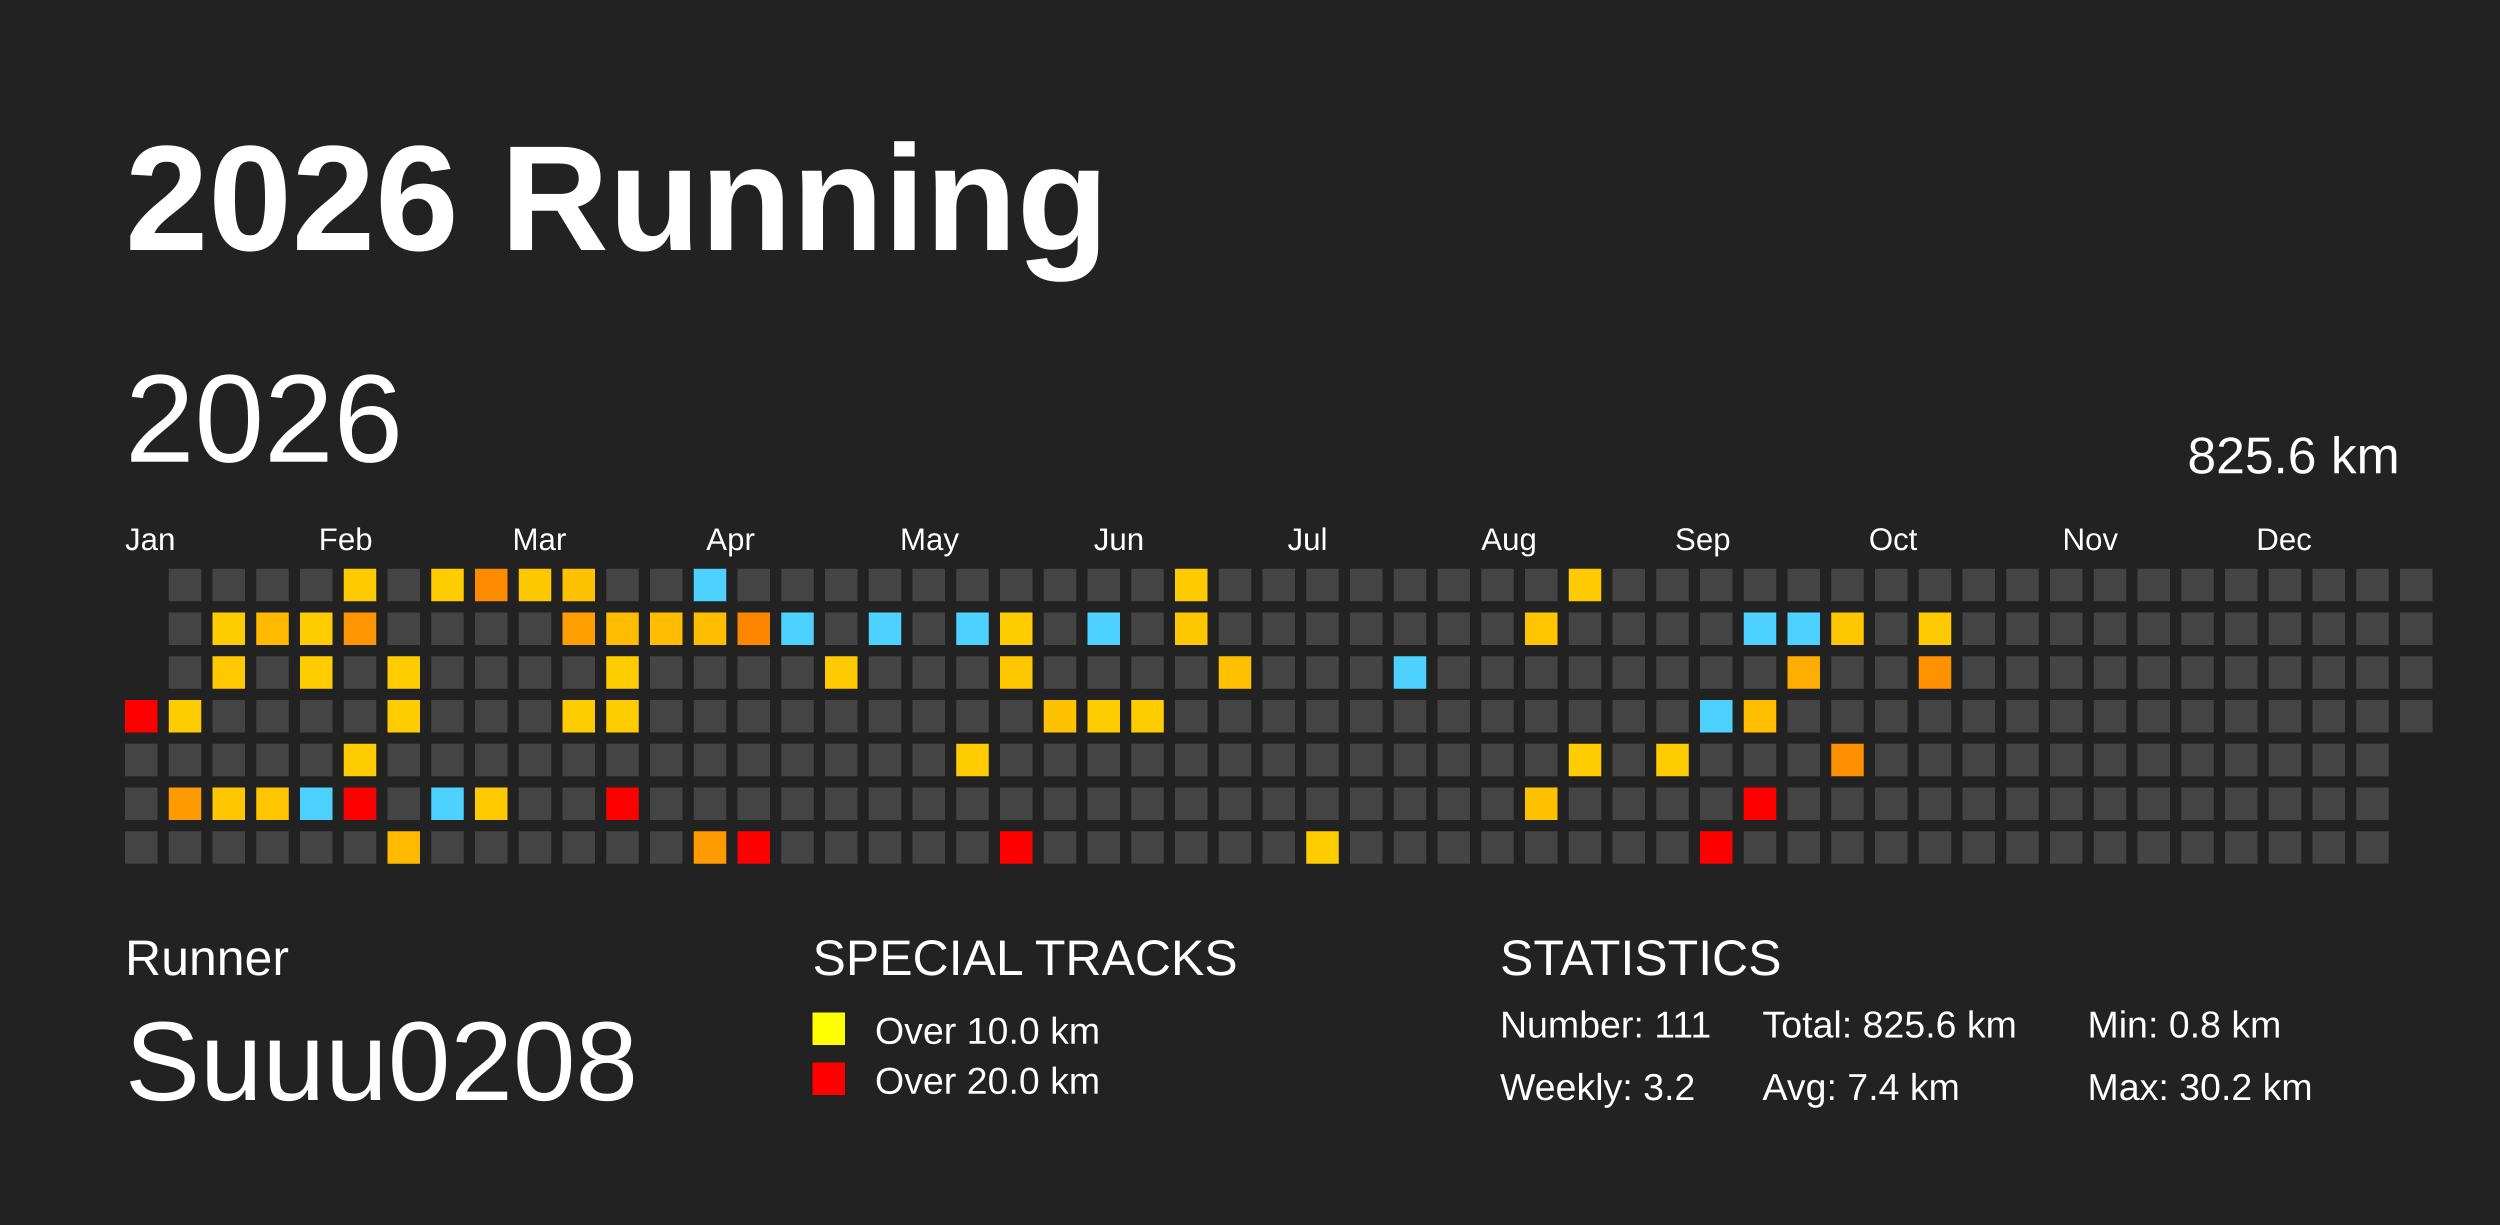
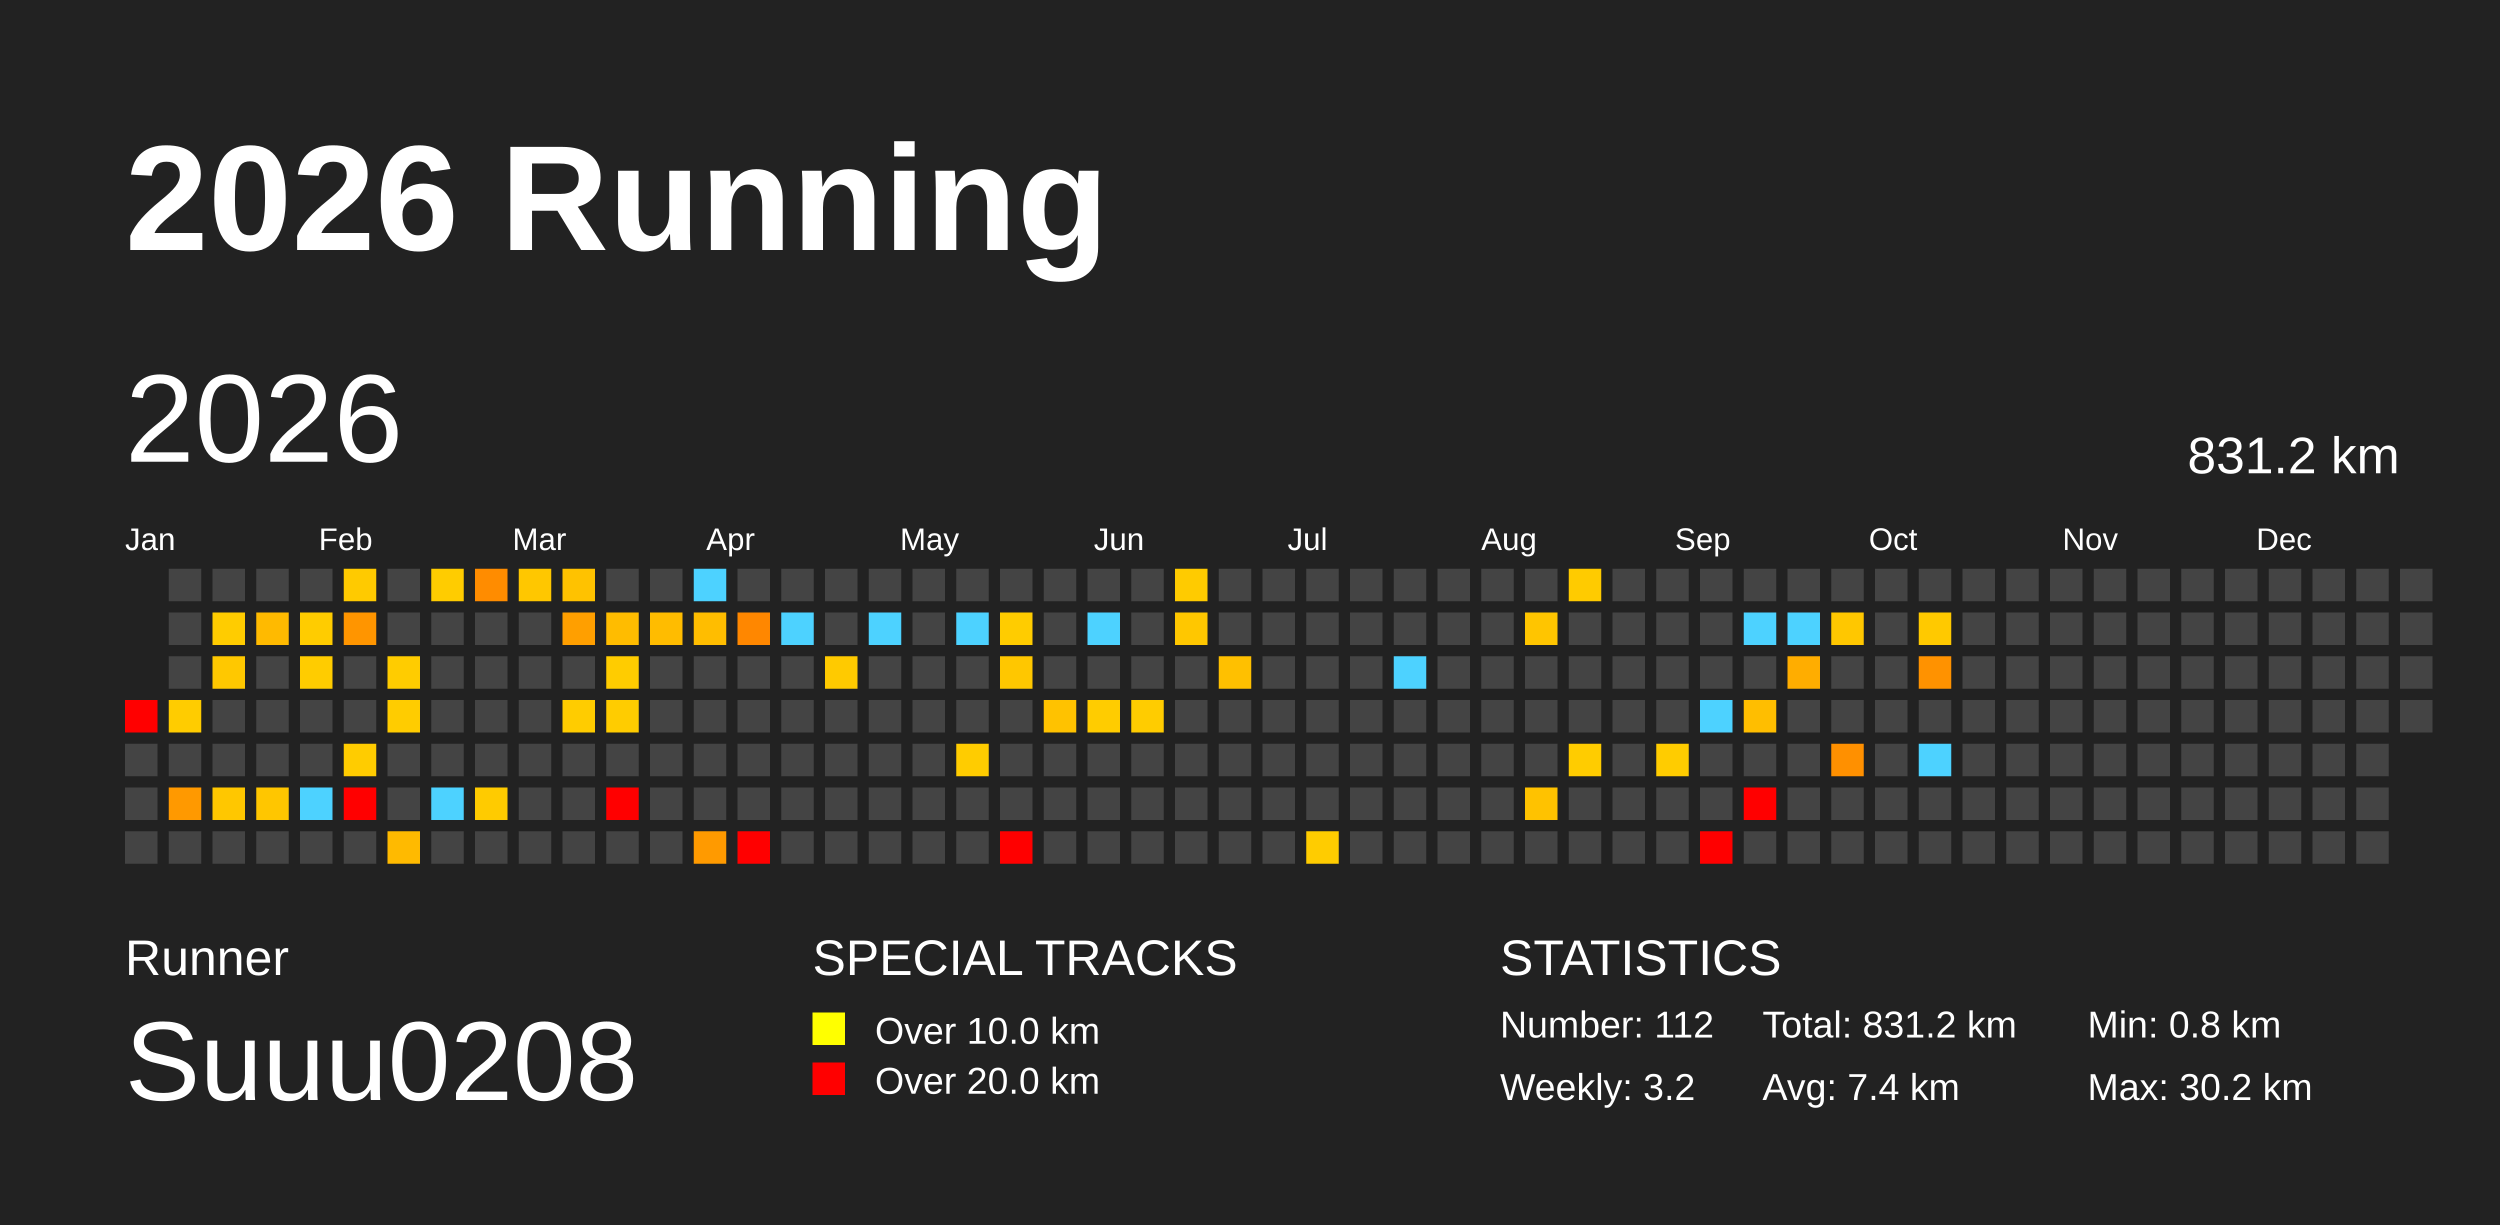
<svg xmlns="http://www.w3.org/2000/svg" baseProfile="full" height="98mm" version="1.1" viewBox="0,0,200,98" width="200mm">
  <defs />
  <rect fill="#222222" height="98" width="200" x="0" y="0" />
  <text fill="#FFFFFF" style="font-size:12px; font-family:Arial; font-weight:bold;" x="10" y="20">2026 Running</text>
  <text fill="#FFFFFF" style="font-size:4px; font-family:Arial" x="10" y="78">Runner</text>
  <text fill="#FFFFFF" style="font-size:9px; font-family:Arial" x="10" y="88">Suuu0208</text>
  <text fill="#FFFFFF" style="font-size:4px; font-family:Arial" x="65" y="78">SPECIAL TRACKS</text>
  <rect fill="yellow" height="2.6" width="2.6" x="65" y="81" />
  <text fill="#FFFFFF" style="font-size:3px; font-family:Arial" x="70" y="83.5">Over 10.0 km</text>
  <rect fill="red" height="2.6" width="2.6" x="65" y="85" />
  <text fill="#FFFFFF" style="font-size:3px; font-family:Arial" x="70" y="87.5">Over 20.0 km</text>
  <text fill="#FFFFFF" style="font-size:4px; font-family:Arial" x="120" y="78">STATISTICS</text>
-   <text fill="#FFFFFF" style="font-size:3px; font-family:Arial" x="120" y="83">Number: 111</text>
+   <text fill="#FFFFFF" style="font-size:3px; font-family:Arial" x="120" y="83">Number: 112</text>
  <text fill="#FFFFFF" style="font-size:3px; font-family:Arial" x="120" y="88">Weekly: 3.2</text>
-   <text fill="#FFFFFF" style="font-size:3px; font-family:Arial" x="141" y="83">Total: 825.6 km</text>
+   <text fill="#FFFFFF" style="font-size:3px; font-family:Arial" x="141" y="83">Total: 831.2 km</text>
  <text fill="#FFFFFF" style="font-size:3px; font-family:Arial" x="141" y="88">Avg: 7.4 km</text>
  <text fill="#FFFFFF" style="font-size:3px; font-family:Arial" x="167" y="83">Min: 0.8 km</text>
  <text fill="#FFFFFF" style="font-size:3px; font-family:Arial" x="167" y="88">Max: 30.2 km</text>
  <text dominant-baseline="hanging" fill="#FFFFFF" style="font-size:10.0px; font-family:Arial;" x="10" y="30">2026</text>
-   <text dominant-baseline="hanging" fill="#FFFFFF" style="font-size:4.125px; font-family:Arial;" x="175" y="35">825.6 km</text>
+   <text dominant-baseline="hanging" fill="#FFFFFF" style="font-size:4.125px; font-family:Arial;" x="175" y="35">831.2 km</text>
  <text fill="#FFFFFF" style="font-size:2.5px; font-family:Arial" x="10.0" y="44">Jan</text>
  <text fill="#FFFFFF" style="font-size:2.5px; font-family:Arial" x="25.5" y="44">Feb</text>
  <text fill="#FFFFFF" style="font-size:2.5px; font-family:Arial" x="41.0" y="44">Mar</text>
  <text fill="#FFFFFF" style="font-size:2.5px; font-family:Arial" x="56.5" y="44">Apr</text>
  <text fill="#FFFFFF" style="font-size:2.5px; font-family:Arial" x="72.0" y="44">May</text>
  <text fill="#FFFFFF" style="font-size:2.5px; font-family:Arial" x="87.5" y="44">Jun</text>
  <text fill="#FFFFFF" style="font-size:2.5px; font-family:Arial" x="103.0" y="44">Jul</text>
  <text fill="#FFFFFF" style="font-size:2.5px; font-family:Arial" x="118.5" y="44">Aug</text>
  <text fill="#FFFFFF" style="font-size:2.5px; font-family:Arial" x="134.0" y="44">Sep</text>
  <text fill="#FFFFFF" style="font-size:2.5px; font-family:Arial" x="149.5" y="44">Oct</text>
  <text fill="#FFFFFF" style="font-size:2.5px; font-family:Arial" x="165.0" y="44">Nov</text>
  <text fill="#FFFFFF" style="font-size:2.5px; font-family:Arial" x="180.5" y="44">Dec</text>
  <rect fill="red" height="2.6" width="2.6" x="10.0" y="56.0" />
  <rect fill="#444444" height="2.6" width="2.6" x="10.0" y="59.5" />
  <rect fill="#444444" height="2.6" width="2.6" x="10.0" y="63.0" />
  <rect fill="#444444" height="2.6" width="2.6" x="10.0" y="66.5" />
  <rect fill="#444444" height="2.6" width="2.6" x="13.5" y="45.5" />
  <rect fill="#444444" height="2.6" width="2.6" x="13.5" y="49.0" />
  <rect fill="#444444" height="2.6" width="2.6" x="13.5" y="52.5" />
  <rect fill="#ffcc00" height="2.6" width="2.6" x="13.5" y="56.0" />
  <rect fill="#444444" height="2.6" width="2.6" x="13.5" y="59.5" />
  <rect fill="#ff9900" height="2.6" width="2.6" x="13.5" y="63.0" />
  <rect fill="#444444" height="2.6" width="2.6" x="13.5" y="66.5" />
  <rect fill="#444444" height="2.6" width="2.6" x="17.0" y="45.5" />
  <rect fill="#ffcc00" height="2.6" width="2.6" x="17.0" y="49.0" />
  <rect fill="#ffc800" height="2.6" width="2.6" x="17.0" y="52.5" />
  <rect fill="#444444" height="2.6" width="2.6" x="17.0" y="56.0" />
  <rect fill="#444444" height="2.6" width="2.6" x="17.0" y="59.5" />
  <rect fill="#ffc700" height="2.6" width="2.6" x="17.0" y="63.0" />
  <rect fill="#444444" height="2.6" width="2.6" x="17.0" y="66.5" />
  <rect fill="#444444" height="2.6" width="2.6" x="20.5" y="45.5" />
  <rect fill="#ffba00" height="2.6" width="2.6" x="20.5" y="49.0" />
  <rect fill="#444444" height="2.6" width="2.6" x="20.5" y="52.5" />
  <rect fill="#444444" height="2.6" width="2.6" x="20.5" y="56.0" />
  <rect fill="#444444" height="2.6" width="2.6" x="20.5" y="59.5" />
  <rect fill="#ffc600" height="2.6" width="2.6" x="20.5" y="63.0" />
  <rect fill="#444444" height="2.6" width="2.6" x="20.5" y="66.5" />
  <rect fill="#444444" height="2.6" width="2.6" x="24.0" y="45.5" />
  <rect fill="#ffcc00" height="2.6" width="2.6" x="24.0" y="49.0" />
  <rect fill="#ffcc00" height="2.6" width="2.6" x="24.0" y="52.5" />
  <rect fill="#444444" height="2.6" width="2.6" x="24.0" y="56.0" />
  <rect fill="#444444" height="2.6" width="2.6" x="24.0" y="59.5" />
  <rect fill="#4dd2ff" height="2.6" width="2.6" x="24.0" y="63.0" />
  <rect fill="#444444" height="2.6" width="2.6" x="24.0" y="66.5" />
  <rect fill="#ffca00" height="2.6" width="2.6" x="27.5" y="45.5" />
  <rect fill="#ff9500" height="2.6" width="2.6" x="27.5" y="49.0" />
  <rect fill="#444444" height="2.6" width="2.6" x="27.5" y="52.5" />
  <rect fill="#444444" height="2.6" width="2.6" x="27.5" y="56.0" />
  <rect fill="#ffcc00" height="2.6" width="2.6" x="27.5" y="59.5" />
  <rect fill="red" height="2.6" width="2.6" x="27.5" y="63.0" />
  <rect fill="#444444" height="2.6" width="2.6" x="27.5" y="66.5" />
  <rect fill="#444444" height="2.6" width="2.6" x="31.0" y="45.5" />
  <rect fill="#444444" height="2.6" width="2.6" x="31.0" y="49.0" />
  <rect fill="#ffcc00" height="2.6" width="2.6" x="31.0" y="52.5" />
  <rect fill="#ffcc00" height="2.6" width="2.6" x="31.0" y="56.0" />
  <rect fill="#444444" height="2.6" width="2.6" x="31.0" y="59.5" />
  <rect fill="#444444" height="2.6" width="2.6" x="31.0" y="63.0" />
  <rect fill="#ffba00" height="2.6" width="2.6" x="31.0" y="66.5" />
  <rect fill="#ffcc00" height="2.6" width="2.6" x="34.5" y="45.5" />
  <rect fill="#444444" height="2.6" width="2.6" x="34.5" y="49.0" />
  <rect fill="#444444" height="2.6" width="2.6" x="34.5" y="52.5" />
  <rect fill="#444444" height="2.6" width="2.6" x="34.5" y="56.0" />
  <rect fill="#444444" height="2.6" width="2.6" x="34.5" y="59.5" />
  <rect fill="#4dd2ff" height="2.6" width="2.6" x="34.5" y="63.0" />
  <rect fill="#444444" height="2.6" width="2.6" x="34.5" y="66.5" />
  <rect fill="#ff8c00" height="2.6" width="2.6" x="38.0" y="45.5" />
  <rect fill="#444444" height="2.6" width="2.6" x="38.0" y="49.0" />
  <rect fill="#444444" height="2.6" width="2.6" x="38.0" y="52.5" />
  <rect fill="#444444" height="2.6" width="2.6" x="38.0" y="56.0" />
  <rect fill="#444444" height="2.6" width="2.6" x="38.0" y="59.5" />
  <rect fill="#ffcb00" height="2.6" width="2.6" x="38.0" y="63.0" />
  <rect fill="#444444" height="2.6" width="2.6" x="38.0" y="66.5" />
  <rect fill="#ffc700" height="2.6" width="2.6" x="41.5" y="45.5" />
  <rect fill="#444444" height="2.6" width="2.6" x="41.5" y="49.0" />
  <rect fill="#444444" height="2.6" width="2.6" x="41.5" y="52.5" />
  <rect fill="#444444" height="2.6" width="2.6" x="41.5" y="56.0" />
  <rect fill="#444444" height="2.6" width="2.6" x="41.5" y="59.5" />
  <rect fill="#444444" height="2.6" width="2.6" x="41.5" y="63.0" />
  <rect fill="#444444" height="2.6" width="2.6" x="41.5" y="66.5" />
  <rect fill="#ffc200" height="2.6" width="2.6" x="45.0" y="45.5" />
  <rect fill="#ff9f00" height="2.6" width="2.6" x="45.0" y="49.0" />
  <rect fill="#444444" height="2.6" width="2.6" x="45.0" y="52.5" />
  <rect fill="#ffcc00" height="2.6" width="2.6" x="45.0" y="56.0" />
  <rect fill="#444444" height="2.6" width="2.6" x="45.0" y="59.5" />
  <rect fill="#444444" height="2.6" width="2.6" x="45.0" y="63.0" />
  <rect fill="#444444" height="2.6" width="2.6" x="45.0" y="66.5" />
  <rect fill="#444444" height="2.6" width="2.6" x="48.5" y="45.5" />
  <rect fill="#ffbc00" height="2.6" width="2.6" x="48.5" y="49.0" />
  <rect fill="#ffcc00" height="2.6" width="2.6" x="48.5" y="52.5" />
  <rect fill="#ffcc00" height="2.6" width="2.6" x="48.5" y="56.0" />
  <rect fill="#444444" height="2.6" width="2.6" x="48.5" y="59.5" />
  <rect fill="red" height="2.6" width="2.6" x="48.5" y="63.0" />
  <rect fill="#444444" height="2.6" width="2.6" x="48.5" y="66.5" />
  <rect fill="#444444" height="2.6" width="2.6" x="52.0" y="45.5" />
  <rect fill="#ffbc00" height="2.6" width="2.6" x="52.0" y="49.0" />
  <rect fill="#444444" height="2.6" width="2.6" x="52.0" y="52.5" />
  <rect fill="#444444" height="2.6" width="2.6" x="52.0" y="56.0" />
  <rect fill="#444444" height="2.6" width="2.6" x="52.0" y="59.5" />
  <rect fill="#444444" height="2.6" width="2.6" x="52.0" y="63.0" />
  <rect fill="#444444" height="2.6" width="2.6" x="52.0" y="66.5" />
  <rect fill="#4dd2ff" height="2.6" width="2.6" x="55.5" y="45.5" />
  <rect fill="#ffbd00" height="2.6" width="2.6" x="55.5" y="49.0" />
  <rect fill="#444444" height="2.6" width="2.6" x="55.5" y="52.5" />
  <rect fill="#444444" height="2.6" width="2.6" x="55.5" y="56.0" />
  <rect fill="#444444" height="2.6" width="2.6" x="55.5" y="59.5" />
  <rect fill="#444444" height="2.6" width="2.6" x="55.5" y="63.0" />
  <rect fill="#ff9a00" height="2.6" width="2.6" x="55.5" y="66.5" />
  <rect fill="#444444" height="2.6" width="2.6" x="59.0" y="45.5" />
  <rect fill="#ff8700" height="2.6" width="2.6" x="59.0" y="49.0" />
  <rect fill="#444444" height="2.6" width="2.6" x="59.0" y="52.5" />
  <rect fill="#444444" height="2.6" width="2.6" x="59.0" y="56.0" />
  <rect fill="#444444" height="2.6" width="2.6" x="59.0" y="59.5" />
  <rect fill="#444444" height="2.6" width="2.6" x="59.0" y="63.0" />
  <rect fill="red" height="2.6" width="2.6" x="59.0" y="66.5" />
  <rect fill="#444444" height="2.6" width="2.6" x="62.5" y="45.5" />
  <rect fill="#4dd2ff" height="2.6" width="2.6" x="62.5" y="49.0" />
  <rect fill="#444444" height="2.6" width="2.6" x="62.5" y="52.5" />
  <rect fill="#444444" height="2.6" width="2.6" x="62.5" y="56.0" />
  <rect fill="#444444" height="2.6" width="2.6" x="62.5" y="59.5" />
  <rect fill="#444444" height="2.6" width="2.6" x="62.5" y="63.0" />
  <rect fill="#444444" height="2.6" width="2.6" x="62.5" y="66.5" />
  <rect fill="#444444" height="2.6" width="2.6" x="66.0" y="45.5" />
  <rect fill="#444444" height="2.6" width="2.6" x="66.0" y="49.0" />
  <rect fill="#ffca00" height="2.6" width="2.6" x="66.0" y="52.5" />
  <rect fill="#444444" height="2.6" width="2.6" x="66.0" y="56.0" />
  <rect fill="#444444" height="2.6" width="2.6" x="66.0" y="59.5" />
  <rect fill="#444444" height="2.6" width="2.6" x="66.0" y="63.0" />
  <rect fill="#444444" height="2.6" width="2.6" x="66.0" y="66.5" />
  <rect fill="#444444" height="2.6" width="2.6" x="69.5" y="45.5" />
  <rect fill="#4dd2ff" height="2.6" width="2.6" x="69.5" y="49.0" />
  <rect fill="#444444" height="2.6" width="2.6" x="69.5" y="52.5" />
  <rect fill="#444444" height="2.6" width="2.6" x="69.5" y="56.0" />
  <rect fill="#444444" height="2.6" width="2.6" x="69.5" y="59.5" />
  <rect fill="#444444" height="2.6" width="2.6" x="69.5" y="63.0" />
  <rect fill="#444444" height="2.6" width="2.6" x="69.5" y="66.5" />
  <rect fill="#444444" height="2.6" width="2.6" x="73.0" y="45.5" />
  <rect fill="#444444" height="2.6" width="2.6" x="73.0" y="49.0" />
  <rect fill="#444444" height="2.6" width="2.6" x="73.0" y="52.5" />
  <rect fill="#444444" height="2.6" width="2.6" x="73.0" y="56.0" />
  <rect fill="#444444" height="2.6" width="2.6" x="73.0" y="59.5" />
  <rect fill="#444444" height="2.6" width="2.6" x="73.0" y="63.0" />
  <rect fill="#444444" height="2.6" width="2.6" x="73.0" y="66.5" />
  <rect fill="#444444" height="2.6" width="2.6" x="76.5" y="45.5" />
  <rect fill="#4dd2ff" height="2.6" width="2.6" x="76.5" y="49.0" />
  <rect fill="#444444" height="2.6" width="2.6" x="76.5" y="52.5" />
  <rect fill="#444444" height="2.6" width="2.6" x="76.5" y="56.0" />
  <rect fill="#ffcc00" height="2.6" width="2.6" x="76.5" y="59.5" />
  <rect fill="#444444" height="2.6" width="2.6" x="76.5" y="63.0" />
  <rect fill="#444444" height="2.6" width="2.6" x="76.5" y="66.5" />
  <rect fill="#444444" height="2.6" width="2.6" x="80.0" y="45.5" />
  <rect fill="#ffcc00" height="2.6" width="2.6" x="80.0" y="49.0" />
  <rect fill="#ffc700" height="2.6" width="2.6" x="80.0" y="52.5" />
  <rect fill="#444444" height="2.6" width="2.6" x="80.0" y="56.0" />
  <rect fill="#444444" height="2.6" width="2.6" x="80.0" y="59.5" />
  <rect fill="#444444" height="2.6" width="2.6" x="80.0" y="63.0" />
  <rect fill="red" height="2.6" width="2.6" x="80.0" y="66.5" />
  <rect fill="#444444" height="2.6" width="2.6" x="83.5" y="45.5" />
  <rect fill="#444444" height="2.6" width="2.6" x="83.5" y="49.0" />
  <rect fill="#444444" height="2.6" width="2.6" x="83.5" y="52.5" />
  <rect fill="#ffc200" height="2.6" width="2.6" x="83.5" y="56.0" />
  <rect fill="#444444" height="2.6" width="2.6" x="83.5" y="59.5" />
  <rect fill="#444444" height="2.6" width="2.6" x="83.5" y="63.0" />
  <rect fill="#444444" height="2.6" width="2.6" x="83.5" y="66.5" />
  <rect fill="#444444" height="2.6" width="2.6" x="87.0" y="45.5" />
  <rect fill="#4dd2ff" height="2.6" width="2.6" x="87.0" y="49.0" />
  <rect fill="#444444" height="2.6" width="2.6" x="87.0" y="52.5" />
  <rect fill="#ffcc00" height="2.6" width="2.6" x="87.0" y="56.0" />
  <rect fill="#444444" height="2.6" width="2.6" x="87.0" y="59.5" />
  <rect fill="#444444" height="2.6" width="2.6" x="87.0" y="63.0" />
  <rect fill="#444444" height="2.6" width="2.6" x="87.0" y="66.5" />
  <rect fill="#444444" height="2.6" width="2.6" x="90.5" y="45.5" />
  <rect fill="#444444" height="2.6" width="2.6" x="90.5" y="49.0" />
  <rect fill="#444444" height="2.6" width="2.6" x="90.5" y="52.5" />
  <rect fill="#ffcc00" height="2.6" width="2.6" x="90.5" y="56.0" />
  <rect fill="#444444" height="2.6" width="2.6" x="90.5" y="59.5" />
  <rect fill="#444444" height="2.6" width="2.6" x="90.5" y="63.0" />
  <rect fill="#444444" height="2.6" width="2.6" x="90.5" y="66.5" />
  <rect fill="#ffcb00" height="2.6" width="2.6" x="94.0" y="45.5" />
  <rect fill="#ffc700" height="2.6" width="2.6" x="94.0" y="49.0" />
  <rect fill="#444444" height="2.6" width="2.6" x="94.0" y="52.5" />
  <rect fill="#444444" height="2.6" width="2.6" x="94.0" y="56.0" />
  <rect fill="#444444" height="2.6" width="2.6" x="94.0" y="59.5" />
  <rect fill="#444444" height="2.6" width="2.6" x="94.0" y="63.0" />
  <rect fill="#444444" height="2.6" width="2.6" x="94.0" y="66.5" />
  <rect fill="#444444" height="2.6" width="2.6" x="97.5" y="45.5" />
  <rect fill="#444444" height="2.6" width="2.6" x="97.5" y="49.0" />
  <rect fill="#ffc000" height="2.6" width="2.6" x="97.5" y="52.5" />
  <rect fill="#444444" height="2.6" width="2.6" x="97.5" y="56.0" />
  <rect fill="#444444" height="2.6" width="2.6" x="97.5" y="59.5" />
  <rect fill="#444444" height="2.6" width="2.6" x="97.5" y="63.0" />
  <rect fill="#444444" height="2.6" width="2.6" x="97.5" y="66.5" />
  <rect fill="#444444" height="2.6" width="2.6" x="101.0" y="45.5" />
  <rect fill="#444444" height="2.6" width="2.6" x="101.0" y="49.0" />
  <rect fill="#444444" height="2.6" width="2.6" x="101.0" y="52.5" />
  <rect fill="#444444" height="2.6" width="2.6" x="101.0" y="56.0" />
  <rect fill="#444444" height="2.6" width="2.6" x="101.0" y="59.5" />
  <rect fill="#444444" height="2.6" width="2.6" x="101.0" y="63.0" />
  <rect fill="#444444" height="2.6" width="2.6" x="101.0" y="66.5" />
  <rect fill="#444444" height="2.6" width="2.6" x="104.5" y="45.5" />
  <rect fill="#444444" height="2.6" width="2.6" x="104.5" y="49.0" />
  <rect fill="#444444" height="2.6" width="2.6" x="104.5" y="52.5" />
  <rect fill="#444444" height="2.6" width="2.6" x="104.5" y="56.0" />
  <rect fill="#444444" height="2.6" width="2.6" x="104.5" y="59.5" />
  <rect fill="#444444" height="2.6" width="2.6" x="104.5" y="63.0" />
  <rect fill="#ffcc00" height="2.6" width="2.6" x="104.5" y="66.5" />
  <rect fill="#444444" height="2.6" width="2.6" x="108.0" y="45.5" />
  <rect fill="#444444" height="2.6" width="2.6" x="108.0" y="49.0" />
  <rect fill="#444444" height="2.6" width="2.6" x="108.0" y="52.5" />
  <rect fill="#444444" height="2.6" width="2.6" x="108.0" y="56.0" />
  <rect fill="#444444" height="2.6" width="2.6" x="108.0" y="59.5" />
  <rect fill="#444444" height="2.6" width="2.6" x="108.0" y="63.0" />
  <rect fill="#444444" height="2.6" width="2.6" x="108.0" y="66.5" />
  <rect fill="#444444" height="2.6" width="2.6" x="111.5" y="45.5" />
  <rect fill="#444444" height="2.6" width="2.6" x="111.5" y="49.0" />
  <rect fill="#4dd2ff" height="2.6" width="2.6" x="111.5" y="52.5" />
  <rect fill="#444444" height="2.6" width="2.6" x="111.5" y="56.0" />
  <rect fill="#444444" height="2.6" width="2.6" x="111.5" y="59.5" />
  <rect fill="#444444" height="2.6" width="2.6" x="111.5" y="63.0" />
  <rect fill="#444444" height="2.6" width="2.6" x="111.5" y="66.5" />
  <rect fill="#444444" height="2.6" width="2.6" x="115.0" y="45.5" />
  <rect fill="#444444" height="2.6" width="2.6" x="115.0" y="49.0" />
  <rect fill="#444444" height="2.6" width="2.6" x="115.0" y="52.5" />
  <rect fill="#444444" height="2.6" width="2.6" x="115.0" y="56.0" />
  <rect fill="#444444" height="2.6" width="2.6" x="115.0" y="59.5" />
  <rect fill="#444444" height="2.6" width="2.6" x="115.0" y="63.0" />
  <rect fill="#444444" height="2.6" width="2.6" x="115.0" y="66.5" />
  <rect fill="#444444" height="2.6" width="2.6" x="118.5" y="45.5" />
  <rect fill="#444444" height="2.6" width="2.6" x="118.5" y="49.0" />
  <rect fill="#444444" height="2.6" width="2.6" x="118.5" y="52.5" />
  <rect fill="#444444" height="2.6" width="2.6" x="118.5" y="56.0" />
  <rect fill="#444444" height="2.6" width="2.6" x="118.5" y="59.5" />
  <rect fill="#444444" height="2.6" width="2.6" x="118.5" y="63.0" />
  <rect fill="#444444" height="2.6" width="2.6" x="118.5" y="66.5" />
  <rect fill="#444444" height="2.6" width="2.6" x="122.0" y="45.5" />
  <rect fill="#ffc500" height="2.6" width="2.6" x="122.0" y="49.0" />
  <rect fill="#444444" height="2.6" width="2.6" x="122.0" y="52.5" />
  <rect fill="#444444" height="2.6" width="2.6" x="122.0" y="56.0" />
  <rect fill="#444444" height="2.6" width="2.6" x="122.0" y="59.5" />
  <rect fill="#ffc200" height="2.6" width="2.6" x="122.0" y="63.0" />
  <rect fill="#444444" height="2.6" width="2.6" x="122.0" y="66.5" />
  <rect fill="#ffcb00" height="2.6" width="2.6" x="125.5" y="45.5" />
  <rect fill="#444444" height="2.6" width="2.6" x="125.5" y="49.0" />
  <rect fill="#444444" height="2.6" width="2.6" x="125.5" y="52.5" />
  <rect fill="#444444" height="2.6" width="2.6" x="125.5" y="56.0" />
  <rect fill="#ffcc00" height="2.6" width="2.6" x="125.5" y="59.5" />
  <rect fill="#444444" height="2.6" width="2.6" x="125.5" y="63.0" />
  <rect fill="#444444" height="2.6" width="2.6" x="125.5" y="66.5" />
  <rect fill="#444444" height="2.6" width="2.6" x="129.0" y="45.5" />
  <rect fill="#444444" height="2.6" width="2.6" x="129.0" y="49.0" />
  <rect fill="#444444" height="2.6" width="2.6" x="129.0" y="52.5" />
  <rect fill="#444444" height="2.6" width="2.6" x="129.0" y="56.0" />
  <rect fill="#444444" height="2.6" width="2.6" x="129.0" y="59.5" />
  <rect fill="#444444" height="2.6" width="2.6" x="129.0" y="63.0" />
  <rect fill="#444444" height="2.6" width="2.6" x="129.0" y="66.5" />
  <rect fill="#444444" height="2.6" width="2.6" x="132.5" y="45.5" />
  <rect fill="#444444" height="2.6" width="2.6" x="132.5" y="49.0" />
  <rect fill="#444444" height="2.6" width="2.6" x="132.5" y="52.5" />
  <rect fill="#444444" height="2.6" width="2.6" x="132.5" y="56.0" />
  <rect fill="#ffcc00" height="2.6" width="2.6" x="132.5" y="59.5" />
  <rect fill="#444444" height="2.6" width="2.6" x="132.5" y="63.0" />
  <rect fill="#444444" height="2.6" width="2.6" x="132.5" y="66.5" />
  <rect fill="#444444" height="2.6" width="2.6" x="136.0" y="45.5" />
  <rect fill="#444444" height="2.6" width="2.6" x="136.0" y="49.0" />
  <rect fill="#444444" height="2.6" width="2.6" x="136.0" y="52.5" />
  <rect fill="#4dd2ff" height="2.6" width="2.6" x="136.0" y="56.0" />
  <rect fill="#444444" height="2.6" width="2.6" x="136.0" y="59.5" />
  <rect fill="#444444" height="2.6" width="2.6" x="136.0" y="63.0" />
  <rect fill="red" height="2.6" width="2.6" x="136.0" y="66.5" />
  <rect fill="#444444" height="2.6" width="2.6" x="139.5" y="45.5" />
  <rect fill="#4dd2ff" height="2.6" width="2.6" x="139.5" y="49.0" />
  <rect fill="#444444" height="2.6" width="2.6" x="139.5" y="52.5" />
  <rect fill="#ffbe00" height="2.6" width="2.6" x="139.5" y="56.0" />
  <rect fill="#444444" height="2.6" width="2.6" x="139.5" y="59.5" />
  <rect fill="red" height="2.6" width="2.6" x="139.5" y="63.0" />
  <rect fill="#444444" height="2.6" width="2.6" x="139.5" y="66.5" />
  <rect fill="#444444" height="2.6" width="2.6" x="143.0" y="45.5" />
  <rect fill="#4dd2ff" height="2.6" width="2.6" x="143.0" y="49.0" />
  <rect fill="#ffad00" height="2.6" width="2.6" x="143.0" y="52.5" />
  <rect fill="#444444" height="2.6" width="2.6" x="143.0" y="56.0" />
  <rect fill="#444444" height="2.6" width="2.6" x="143.0" y="59.5" />
  <rect fill="#444444" height="2.6" width="2.6" x="143.0" y="63.0" />
  <rect fill="#444444" height="2.6" width="2.6" x="143.0" y="66.5" />
  <rect fill="#444444" height="2.6" width="2.6" x="146.5" y="45.5" />
  <rect fill="#ffc700" height="2.6" width="2.6" x="146.5" y="49.0" />
  <rect fill="#444444" height="2.6" width="2.6" x="146.5" y="52.5" />
  <rect fill="#444444" height="2.6" width="2.6" x="146.5" y="56.0" />
  <rect fill="#ff9000" height="2.6" width="2.6" x="146.5" y="59.5" />
  <rect fill="#444444" height="2.6" width="2.6" x="146.5" y="63.0" />
  <rect fill="#444444" height="2.6" width="2.6" x="146.5" y="66.5" />
  <rect fill="#444444" height="2.6" width="2.6" x="150.0" y="45.5" />
  <rect fill="#444444" height="2.6" width="2.6" x="150.0" y="49.0" />
  <rect fill="#444444" height="2.6" width="2.6" x="150.0" y="52.5" />
  <rect fill="#444444" height="2.6" width="2.6" x="150.0" y="56.0" />
  <rect fill="#444444" height="2.6" width="2.6" x="150.0" y="59.5" />
  <rect fill="#444444" height="2.6" width="2.6" x="150.0" y="63.0" />
  <rect fill="#444444" height="2.6" width="2.6" x="150.0" y="66.5" />
  <rect fill="#444444" height="2.6" width="2.6" x="153.5" y="45.5" />
  <rect fill="#ffc900" height="2.6" width="2.6" x="153.5" y="49.0" />
  <rect fill="#ff9200" height="2.6" width="2.6" x="153.5" y="52.5" />
  <rect fill="#444444" height="2.6" width="2.6" x="153.5" y="56.0" />
-   <rect fill="#444444" height="2.6" width="2.6" x="153.5" y="59.5" />
+   <rect fill="#4dd2ff" height="2.6" width="2.6" x="153.5" y="59.5" />
  <rect fill="#444444" height="2.6" width="2.6" x="153.5" y="63.0" />
  <rect fill="#444444" height="2.6" width="2.6" x="153.5" y="66.5" />
  <rect fill="#444444" height="2.6" width="2.6" x="157.0" y="45.5" />
  <rect fill="#444444" height="2.6" width="2.6" x="157.0" y="49.0" />
  <rect fill="#444444" height="2.6" width="2.6" x="157.0" y="52.5" />
  <rect fill="#444444" height="2.6" width="2.6" x="157.0" y="56.0" />
  <rect fill="#444444" height="2.6" width="2.6" x="157.0" y="59.5" />
  <rect fill="#444444" height="2.6" width="2.6" x="157.0" y="63.0" />
  <rect fill="#444444" height="2.6" width="2.6" x="157.0" y="66.5" />
  <rect fill="#444444" height="2.6" width="2.6" x="160.5" y="45.5" />
  <rect fill="#444444" height="2.6" width="2.6" x="160.5" y="49.0" />
  <rect fill="#444444" height="2.6" width="2.6" x="160.5" y="52.5" />
  <rect fill="#444444" height="2.6" width="2.6" x="160.5" y="56.0" />
  <rect fill="#444444" height="2.6" width="2.6" x="160.5" y="59.5" />
  <rect fill="#444444" height="2.6" width="2.6" x="160.5" y="63.0" />
  <rect fill="#444444" height="2.6" width="2.6" x="160.5" y="66.5" />
  <rect fill="#444444" height="2.6" width="2.6" x="164.0" y="45.5" />
  <rect fill="#444444" height="2.6" width="2.6" x="164.0" y="49.0" />
  <rect fill="#444444" height="2.6" width="2.6" x="164.0" y="52.5" />
  <rect fill="#444444" height="2.6" width="2.6" x="164.0" y="56.0" />
  <rect fill="#444444" height="2.6" width="2.6" x="164.0" y="59.5" />
  <rect fill="#444444" height="2.6" width="2.6" x="164.0" y="63.0" />
  <rect fill="#444444" height="2.6" width="2.6" x="164.0" y="66.5" />
  <rect fill="#444444" height="2.6" width="2.6" x="167.5" y="45.5" />
  <rect fill="#444444" height="2.6" width="2.6" x="167.5" y="49.0" />
  <rect fill="#444444" height="2.6" width="2.6" x="167.5" y="52.5" />
  <rect fill="#444444" height="2.6" width="2.6" x="167.5" y="56.0" />
  <rect fill="#444444" height="2.6" width="2.6" x="167.5" y="59.5" />
  <rect fill="#444444" height="2.6" width="2.6" x="167.5" y="63.0" />
  <rect fill="#444444" height="2.6" width="2.6" x="167.5" y="66.5" />
  <rect fill="#444444" height="2.6" width="2.6" x="171.0" y="45.5" />
  <rect fill="#444444" height="2.6" width="2.6" x="171.0" y="49.0" />
  <rect fill="#444444" height="2.6" width="2.6" x="171.0" y="52.5" />
  <rect fill="#444444" height="2.6" width="2.6" x="171.0" y="56.0" />
  <rect fill="#444444" height="2.6" width="2.6" x="171.0" y="59.5" />
  <rect fill="#444444" height="2.6" width="2.6" x="171.0" y="63.0" />
  <rect fill="#444444" height="2.6" width="2.6" x="171.0" y="66.5" />
  <rect fill="#444444" height="2.6" width="2.6" x="174.5" y="45.5" />
  <rect fill="#444444" height="2.6" width="2.6" x="174.5" y="49.0" />
  <rect fill="#444444" height="2.6" width="2.6" x="174.5" y="52.5" />
  <rect fill="#444444" height="2.6" width="2.6" x="174.5" y="56.0" />
  <rect fill="#444444" height="2.6" width="2.6" x="174.5" y="59.5" />
  <rect fill="#444444" height="2.6" width="2.6" x="174.5" y="63.0" />
  <rect fill="#444444" height="2.6" width="2.6" x="174.5" y="66.5" />
  <rect fill="#444444" height="2.6" width="2.6" x="178.0" y="45.5" />
  <rect fill="#444444" height="2.6" width="2.6" x="178.0" y="49.0" />
  <rect fill="#444444" height="2.6" width="2.6" x="178.0" y="52.5" />
  <rect fill="#444444" height="2.6" width="2.6" x="178.0" y="56.0" />
  <rect fill="#444444" height="2.6" width="2.6" x="178.0" y="59.5" />
  <rect fill="#444444" height="2.6" width="2.6" x="178.0" y="63.0" />
  <rect fill="#444444" height="2.6" width="2.6" x="178.0" y="66.5" />
  <rect fill="#444444" height="2.6" width="2.6" x="181.5" y="45.5" />
  <rect fill="#444444" height="2.6" width="2.6" x="181.5" y="49.0" />
  <rect fill="#444444" height="2.6" width="2.6" x="181.5" y="52.5" />
  <rect fill="#444444" height="2.6" width="2.6" x="181.5" y="56.0" />
  <rect fill="#444444" height="2.6" width="2.6" x="181.5" y="59.5" />
  <rect fill="#444444" height="2.6" width="2.6" x="181.5" y="63.0" />
  <rect fill="#444444" height="2.6" width="2.6" x="181.5" y="66.5" />
  <rect fill="#444444" height="2.6" width="2.6" x="185.0" y="45.5" />
  <rect fill="#444444" height="2.6" width="2.6" x="185.0" y="49.0" />
  <rect fill="#444444" height="2.6" width="2.6" x="185.0" y="52.5" />
  <rect fill="#444444" height="2.6" width="2.6" x="185.0" y="56.0" />
  <rect fill="#444444" height="2.6" width="2.6" x="185.0" y="59.5" />
  <rect fill="#444444" height="2.6" width="2.6" x="185.0" y="63.0" />
  <rect fill="#444444" height="2.6" width="2.6" x="185.0" y="66.5" />
  <rect fill="#444444" height="2.6" width="2.6" x="188.5" y="45.5" />
  <rect fill="#444444" height="2.6" width="2.6" x="188.5" y="49.0" />
  <rect fill="#444444" height="2.6" width="2.6" x="188.5" y="52.5" />
  <rect fill="#444444" height="2.6" width="2.6" x="188.5" y="56.0" />
  <rect fill="#444444" height="2.6" width="2.6" x="188.5" y="59.5" />
  <rect fill="#444444" height="2.6" width="2.6" x="188.5" y="63.0" />
  <rect fill="#444444" height="2.6" width="2.6" x="188.5" y="66.5" />
  <rect fill="#444444" height="2.6" width="2.6" x="192.0" y="45.5" />
  <rect fill="#444444" height="2.6" width="2.6" x="192.0" y="49.0" />
  <rect fill="#444444" height="2.6" width="2.6" x="192.0" y="52.5" />
  <rect fill="#444444" height="2.6" width="2.6" x="192.0" y="56.0" />
</svg>
